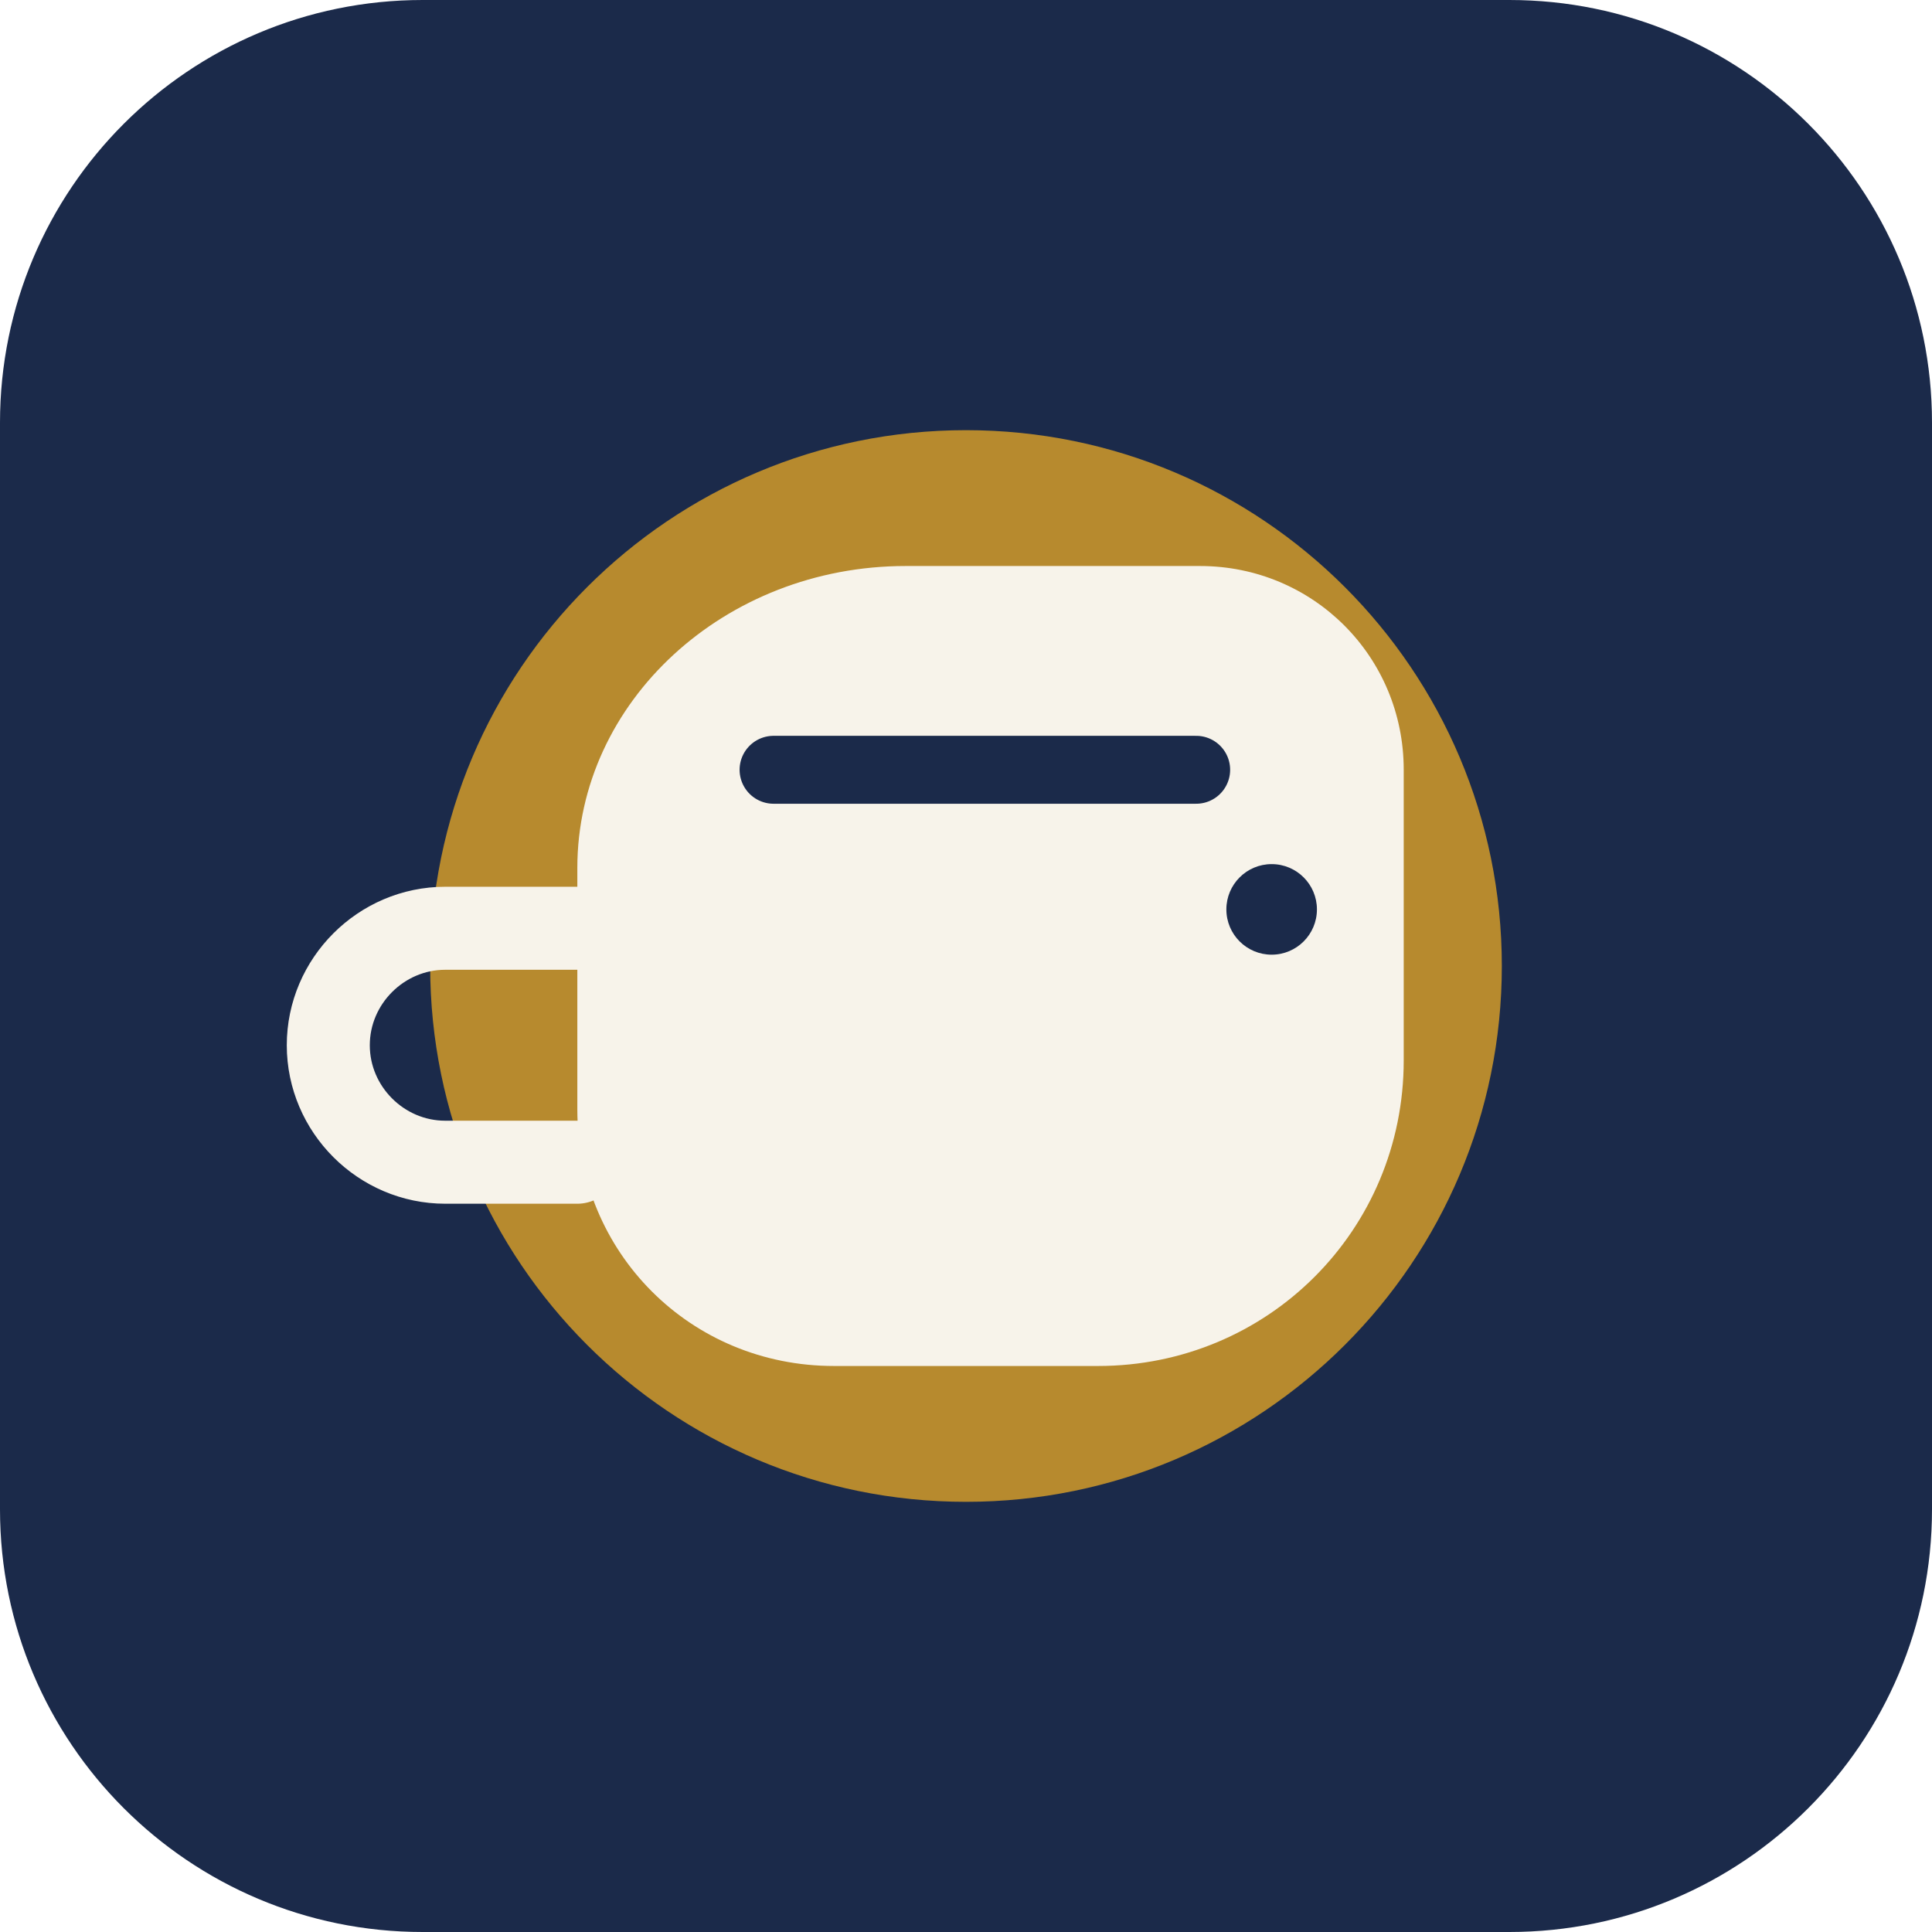
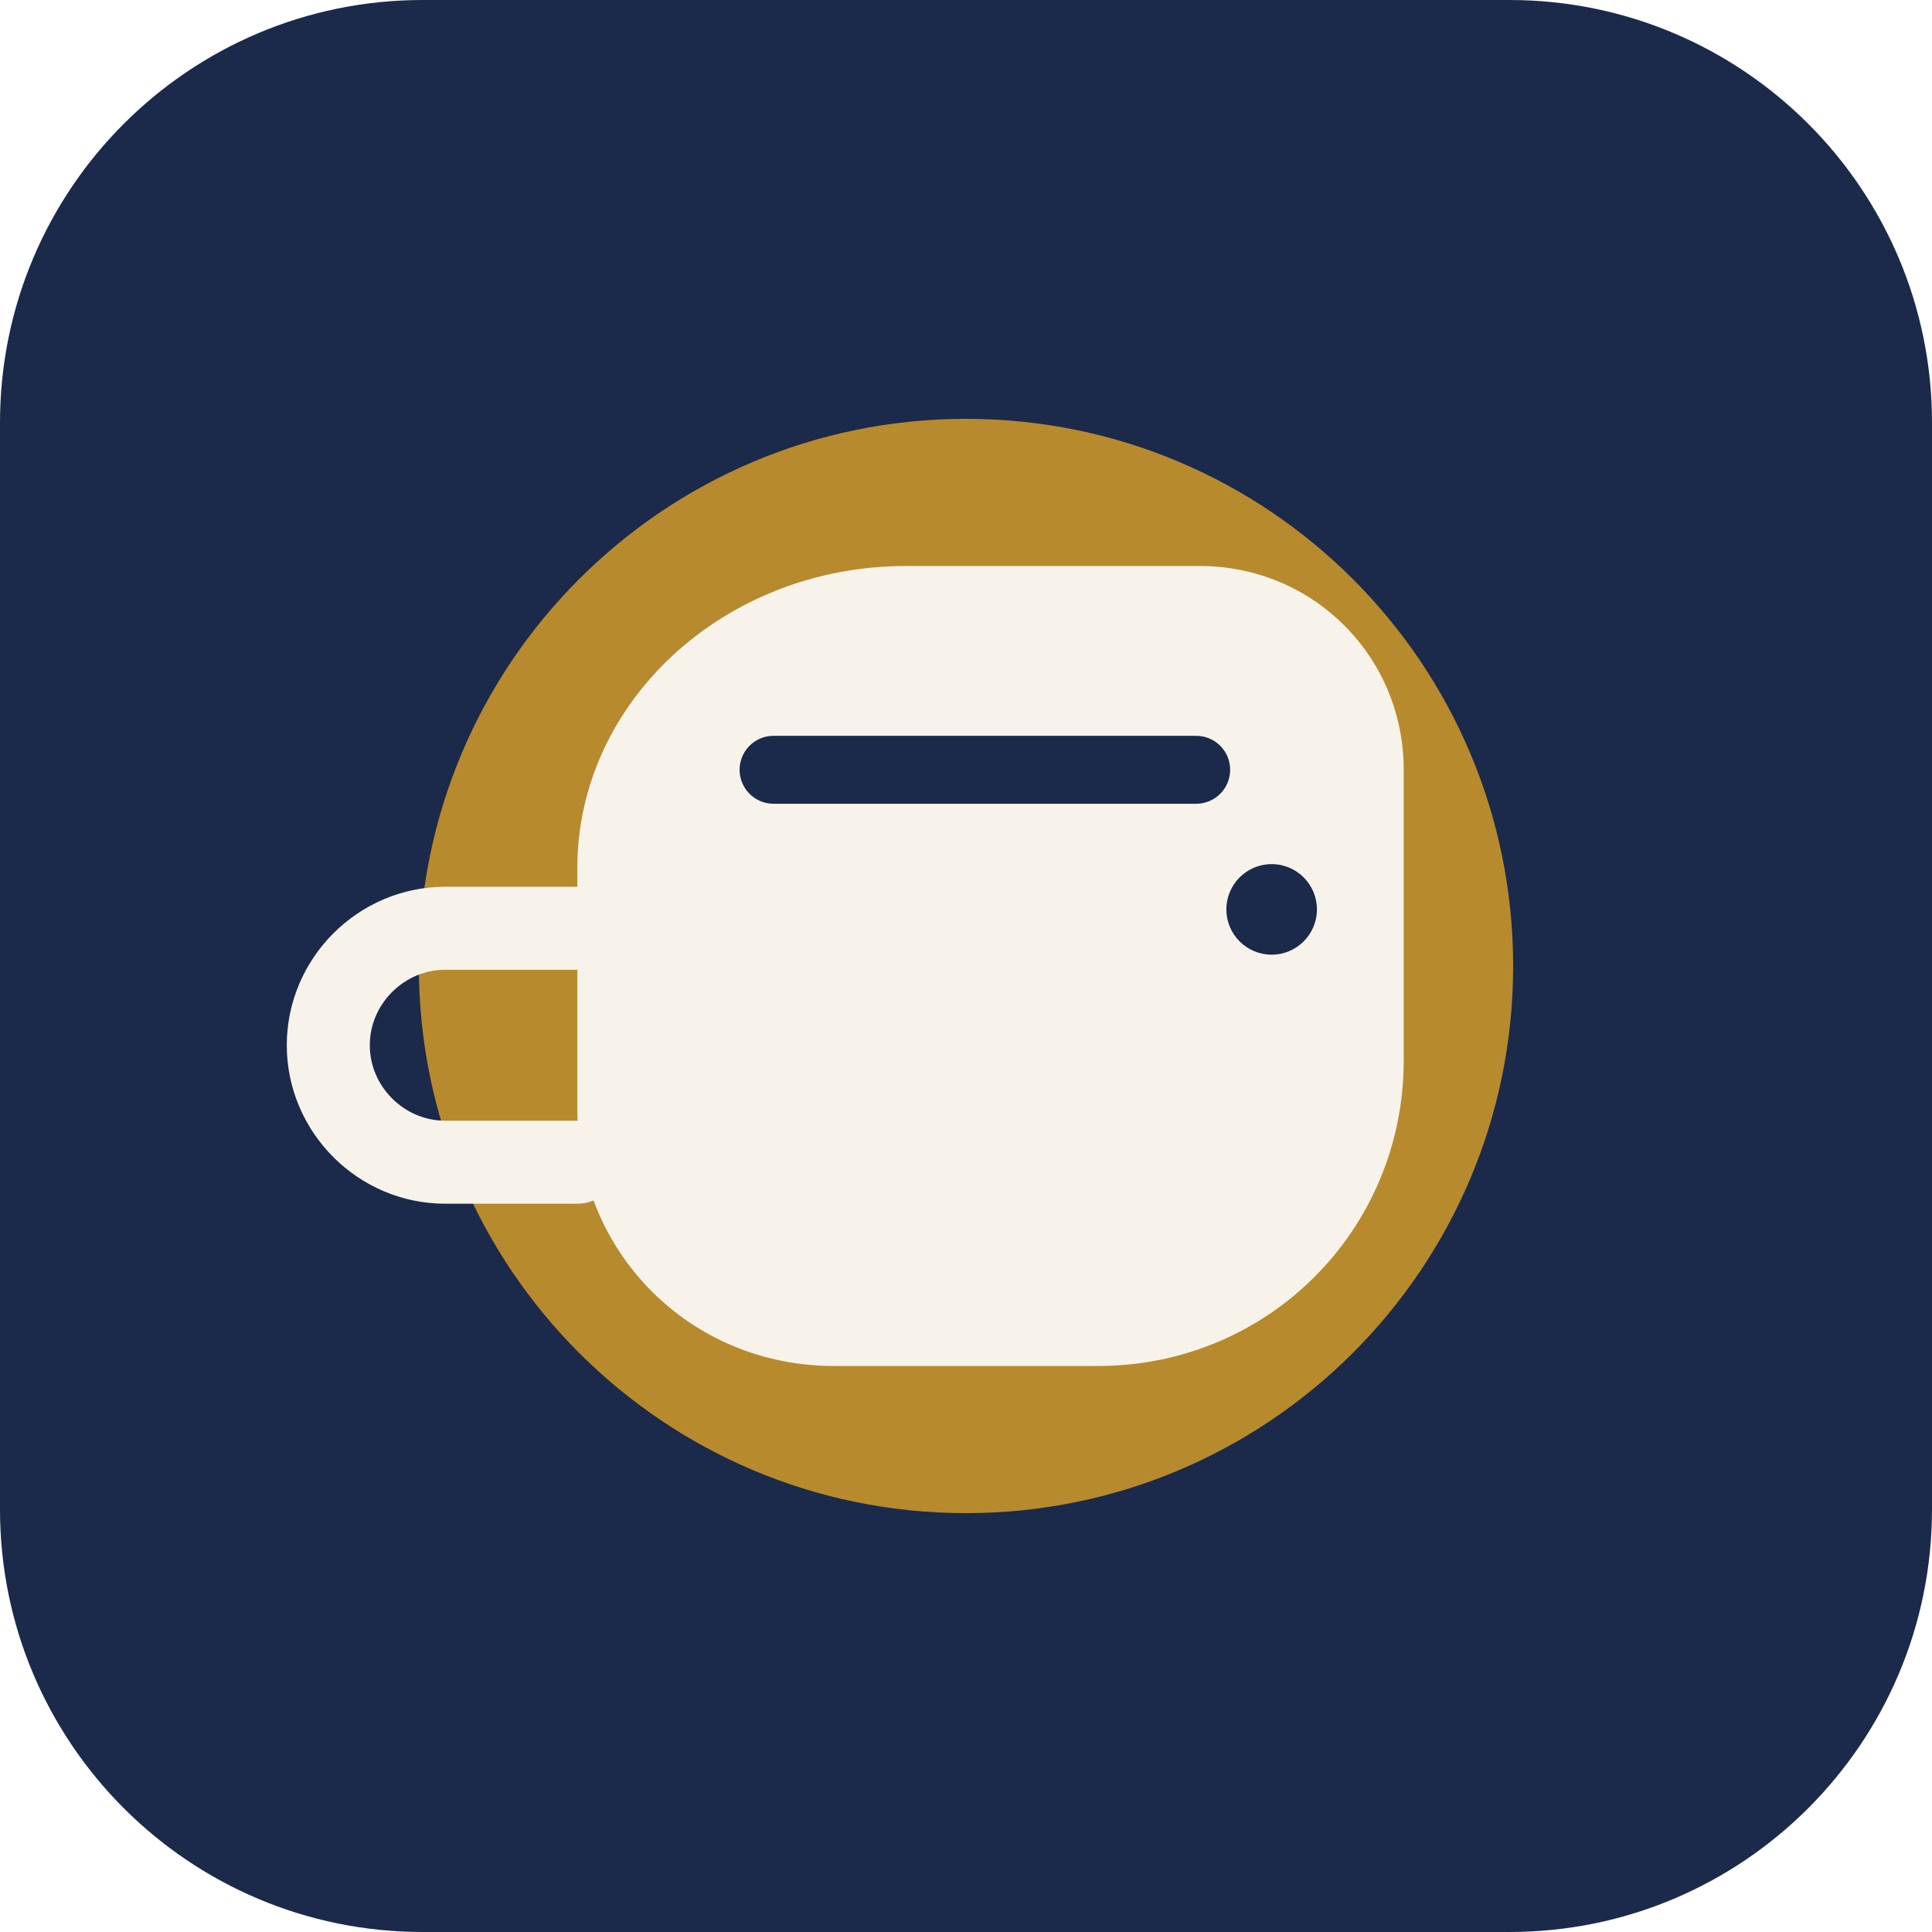
<svg xmlns="http://www.w3.org/2000/svg" viewBox="0 0 512 512">
  <rect width="512" height="512" rx="112" fill="#1B2A4A" />
-   <circle cx="256" cy="256" r="142" fill="#B78A2E" />
+   <circle cx="256" cy="256" r="145" fill="#B78A2E" />
  <path d="M153 230c0-44 39-80 87-80h78c30 0 54 24 54 54v77c0 45-36 81-81 81h-70c-38 0-68-30-68-68v-64z" fill="#F7F3EA" />
  <circle cx="337" cy="241" r="12" fill="#1B2A4A" />
  <path d="M153 246h-35c-17 0-31 14-31 31s14 31 31 31h35" fill="none" stroke="#F7F3EA" stroke-width="22" stroke-linecap="round" />
  <path d="M205 204h112" stroke="#1B2A4A" stroke-width="18" stroke-linecap="round" />
</svg>
